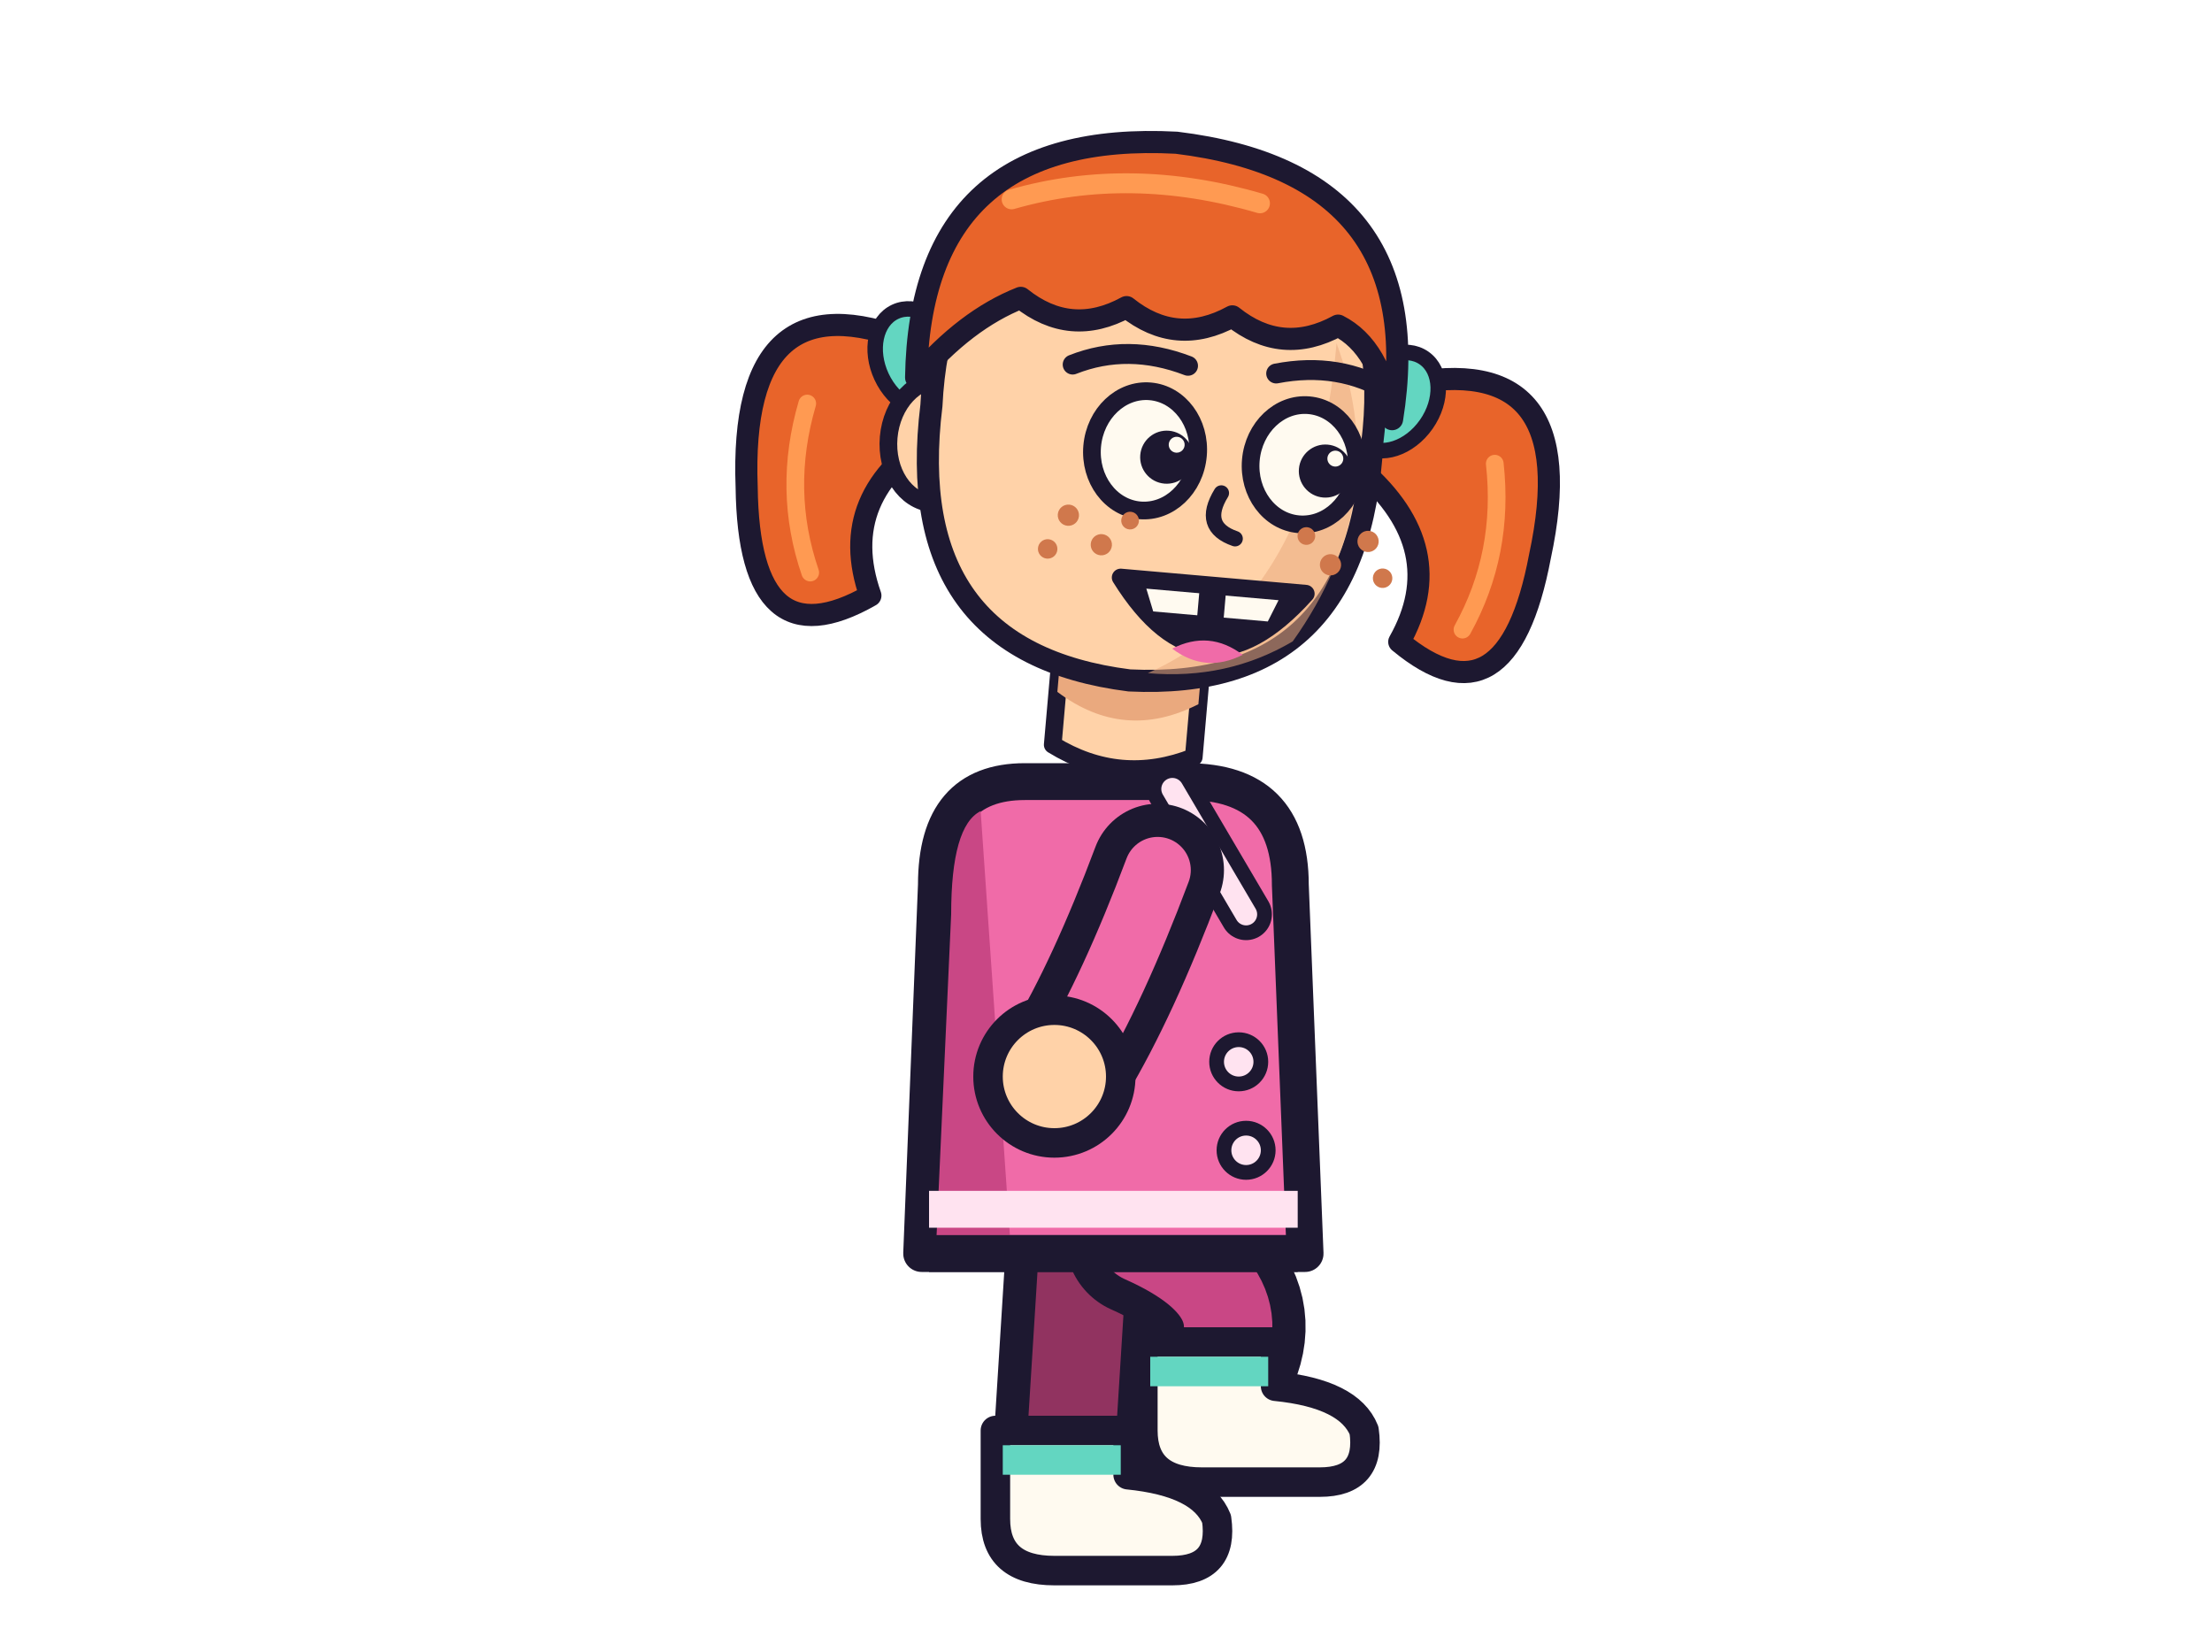
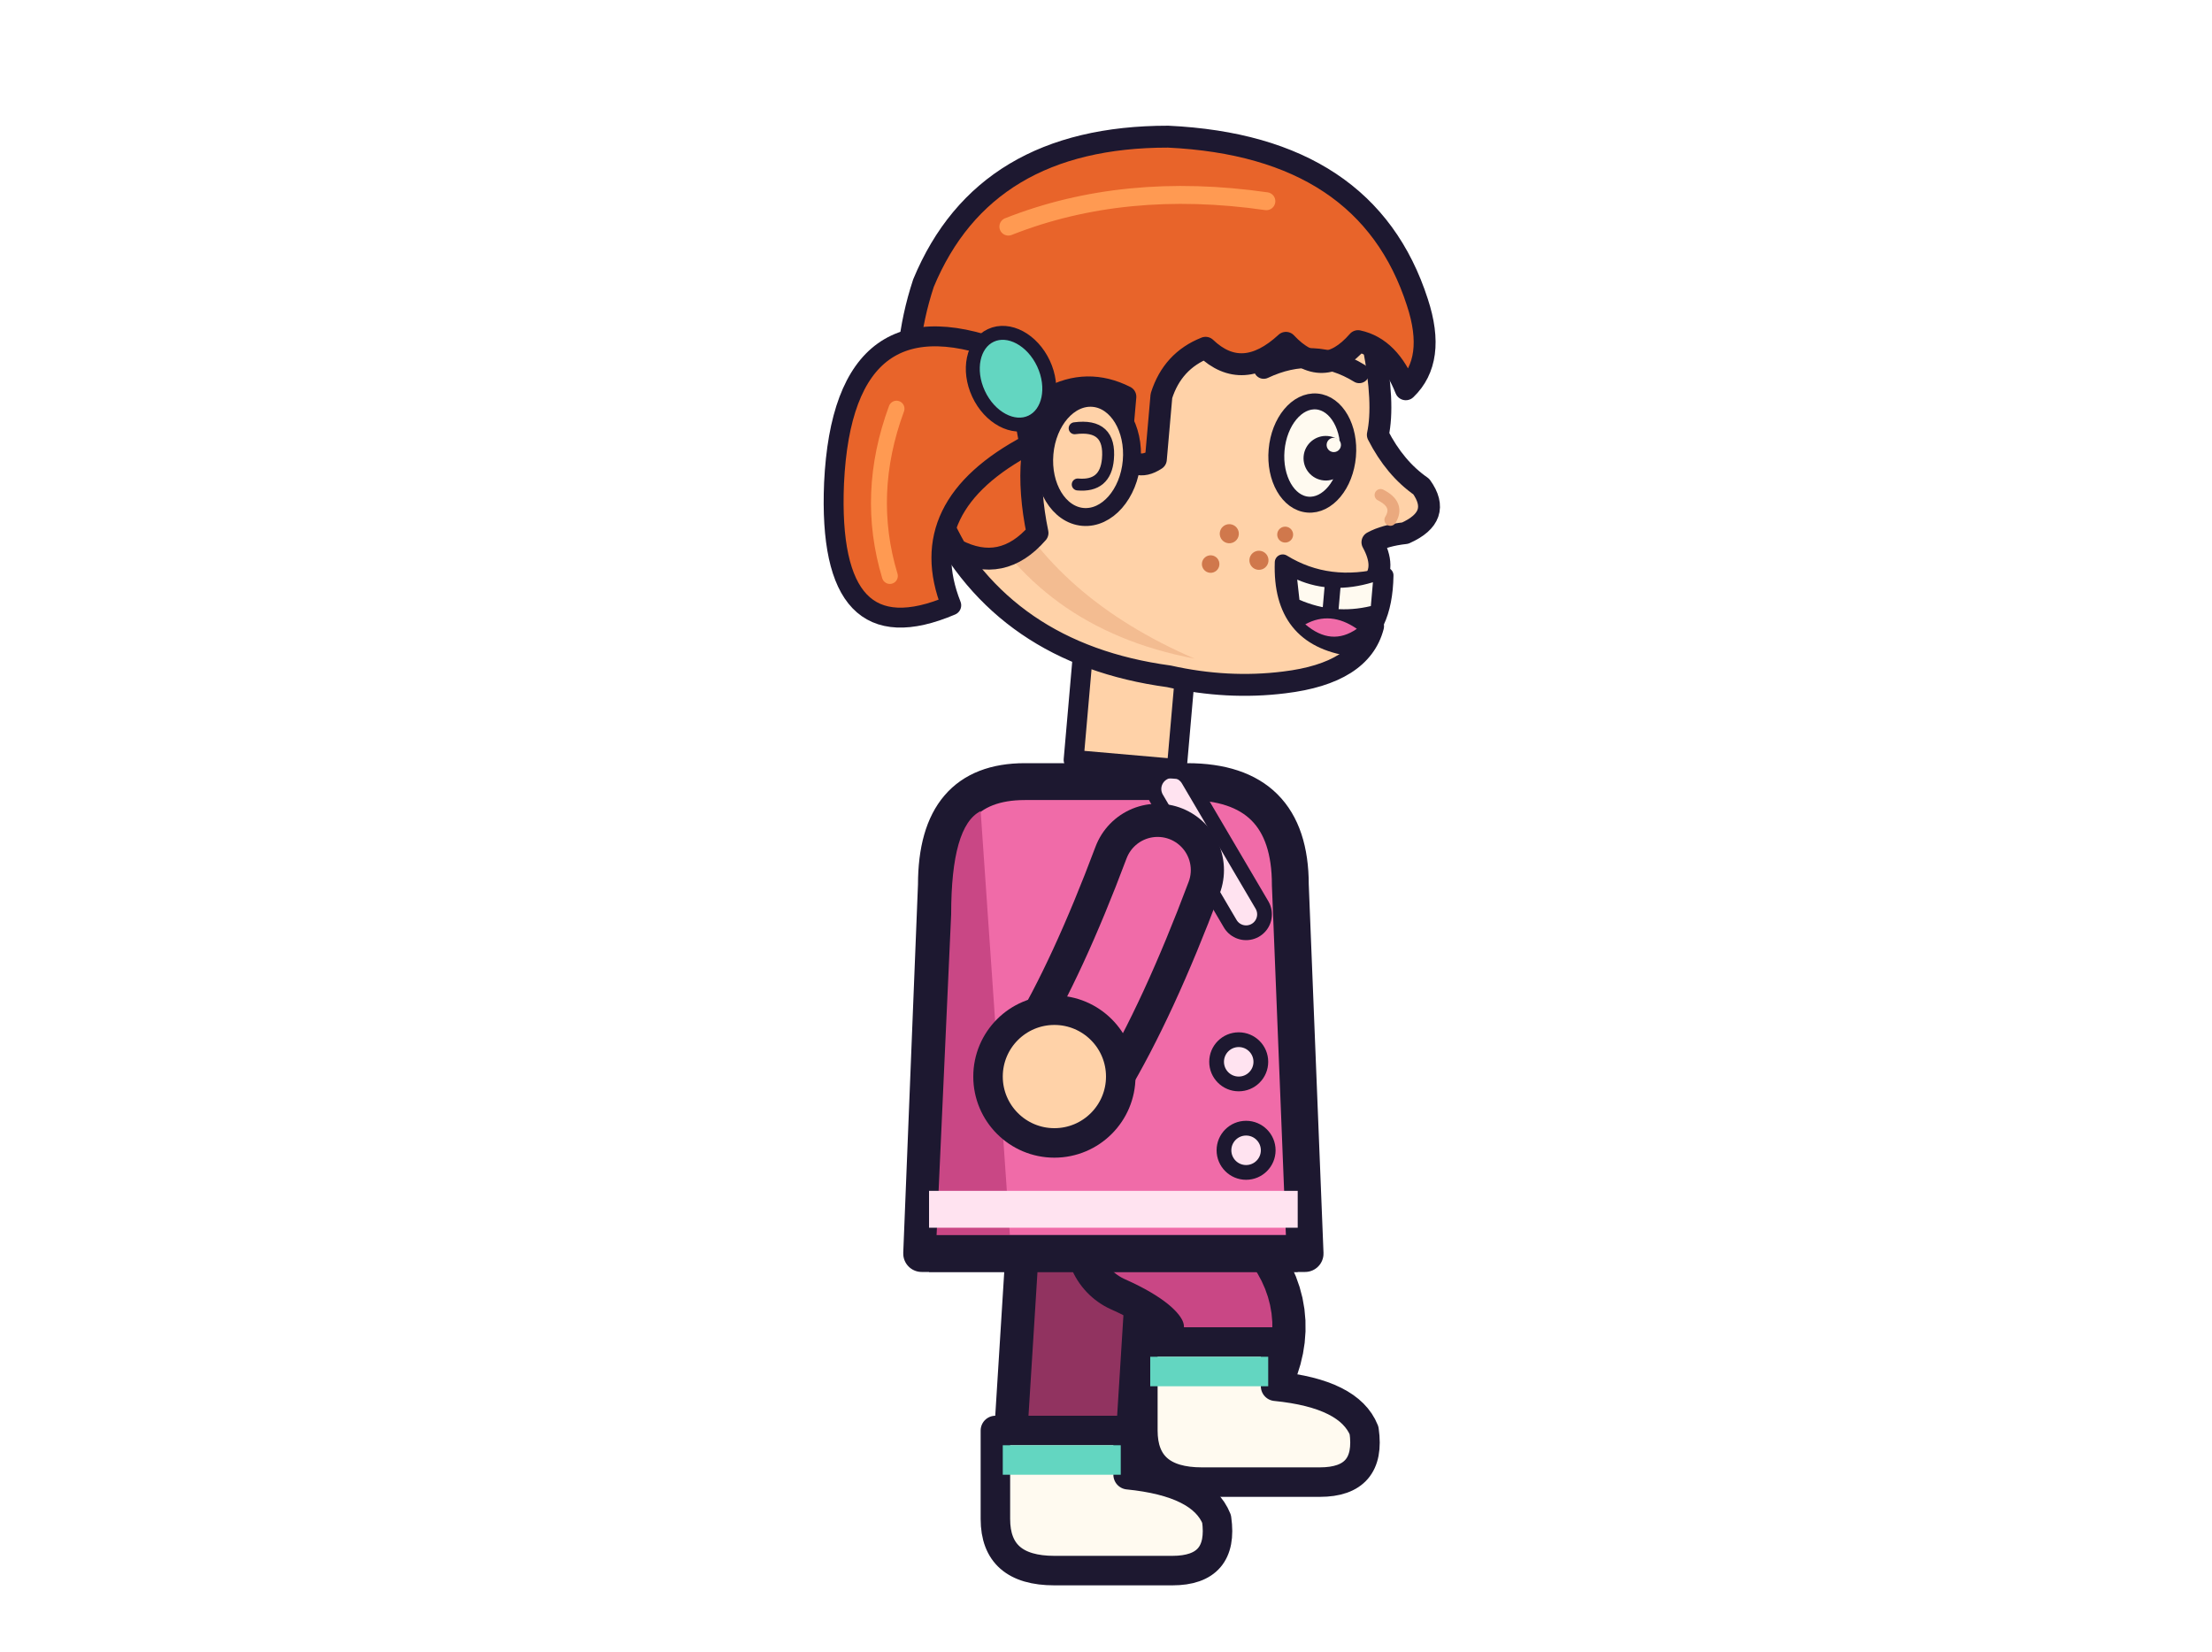
<svg xmlns="http://www.w3.org/2000/svg" viewBox="0 0 300 224" width="300" height="224">
  <g transform="translate(75 0)">
    <path d="M74 118 Q84 132 88 142" fill="none" stroke="#1d1830" stroke-width="18" stroke-linecap="round" stroke-linejoin="round" />
    <path d="M74 118 Q84 132 88 142" fill="none" stroke="#a84b76" stroke-width="9" stroke-linecap="round" stroke-linejoin="round" />
    <circle cx="88" cy="144" r="9" fill="#ffd2a8" stroke="#1d1830" stroke-width="4" />
    <path d="M72 168 L70 200" fill="none" stroke="#1d1830" stroke-width="21" stroke-linecap="round" stroke-linejoin="round" />
    <path d="M72 168 L70 200" fill="none" stroke="#913360" stroke-width="12" stroke-linecap="round" stroke-linejoin="round" />
    <path d="M80 168 Q98 176 88 188" fill="none" stroke="#1d1830" stroke-width="21" stroke-linecap="round" stroke-linejoin="round" />
    <path d="M80 168 Q98 176 88 188" fill="none" stroke="#c94785" stroke-width="12" stroke-linecap="round" stroke-linejoin="round" />
    <path d="M60 194 L60 206 Q60 213 68 213 L84 213 Q91 213 90 206 Q88 201 78 200 L78 194 Z" fill="#fffaf0" stroke="#1d1830" stroke-width="4" stroke-linejoin="round" />
    <path d="M61 198 L77 198" stroke="#63d6c1" stroke-width="4" />
    <path d="M80 182 L80 194 Q80 201 88 201 L104 201 Q111 201 110 194 Q108 189 98 188 L98 182 Z" fill="#fffaf0" stroke="#1d1830" stroke-width="4" stroke-linejoin="round" />
    <path d="M81 186 L97 186" stroke="#63d6c1" stroke-width="4" />
    <path d="M52 120 Q52 106 64 106 L86 106 Q100 106 100 120 L102 170 L50 170 Z" fill="#f06ba8" stroke="#1d1830" stroke-width="5" stroke-linejoin="round" />
    <path d="M58 110 Q54 112 54 124 L52 168 L62 168 Z" fill="#c94785" />
    <path d="M84 107 L94 124" fill="none" stroke="#1d1830" stroke-width="7" stroke-linecap="round" />
    <path d="M84 107 L94 124" fill="none" stroke="#ffe3f0" stroke-width="3" stroke-linecap="round" />
    <g fill="#ffe3f0" stroke="#1d1830" stroke-width="2">
      <circle cx="93" cy="144" r="3" />
      <circle cx="94" cy="156" r="3" />
    </g>
    <path d="M51 164 L101 164" stroke="#ffe3f0" stroke-width="5" />
    <path d="M51 170 L101 170" stroke="#1d1830" stroke-width="5" />
    <path d="M82 118 Q76 134 70 144" fill="none" stroke="#1d1830" stroke-width="18" stroke-linecap="round" stroke-linejoin="round" />
    <path d="M82 118 Q76 134 70 144" fill="none" stroke="#f06ba8" stroke-width="9" stroke-linecap="round" stroke-linejoin="round" />
    <circle cx="68" cy="146" r="9" fill="#ffd2a8" stroke="#1d1830" stroke-width="4" />
    <g transform="translate(21 -6) rotate(5 60 66) scale(0.6)">
-       <g>
-         <g fill="#e8642a" stroke="#1d1830" stroke-width="5" stroke-linejoin="round" stroke-linecap="round">
-           <path d="M44 92 Q4 80 10 128 Q14 168 40 150 Q30 128 52 112 Z" />
-           <path d="M156 92 Q196 80 190 128 Q186 168 160 150 Q170 128 148 112 Z" />
+       <g transform="translate(8 12) scale(0.9)">
+         <path d="M90 146 L90 190 L116 190 L116 146 Z" fill="#ffd2a8" stroke="#1d1830" stroke-width="5" stroke-linejoin="round" stroke-linecap="round" />
+         <path d="M93 150 L113 150 L113 162 Q102 168 93 160 Z" fill="#eaa97e" opacity="0.7" />
+         <path d="M112 167 Q70 165 50 132 Q36 100 50 70 Q70 40 104 40 Q146 42 156 80 Q160 94 159 102 Q164 110 171 114 Q177 121 168 126 Q163 127 160 129 Q164 135 161 139 Q158 144 162 150 Q160 162 141 166 Q127 169 112 167 Z" fill="#ffd2a8" stroke="#1d1830" stroke-width="5.5" stroke-linejoin="round" stroke-linecap="round" />
+         <path d="M58 126 Q78 158 118 162 Q82 150 66 124 Z" fill="#eaa97e" opacity="0.55" />
+         <path d="M161 117 Q166 119 164 123" fill="none" stroke="#eaa97e" stroke-width="3" stroke-linecap="round" />
+         <path d="M56 140 Q34 108 42 74 Q54 36 100 32 Q150 30 166 68 Q172 82 165 90 Q160 80 152 79 Q144 90 134 81 Q124 92 114 84 Q106 88 104 97 L104 113 Q99 117 95 111 L95 98 Q85 94 76 100 Q70 114 76 134 Q68 145 56 140 Z" fill="#e8642a" stroke="#1d1830" stroke-width="5.5" stroke-linejoin="round" stroke-linecap="round" />
+         <path d="M62 58 Q90 44 126 46" fill="none" stroke="#ff9a52" stroke-width="4.5" stroke-linecap="round" />
+         <g>
+           <ellipse cx="87" cy="114" rx="11" ry="15" fill="#ffd2a8" stroke="#1d1830" stroke-width="4.5" stroke-linejoin="round" stroke-linecap="round" />
+           <path d="M83 107 Q92 105 92 114 Q92 121 85 121" fill="none" stroke="#1d1830" stroke-width="3" stroke-linecap="round" />
        </g>
-         <path d="M22 108 Q18 128 26 146 M178 108 Q182 128 174 146" fill="none" stroke="#ff9a52" stroke-width="4" stroke-linecap="round" />
-         <g fill="#63d6c1" stroke="#1d1830" stroke-width="3.5" stroke-linejoin="round" stroke-linecap="round">
-           <ellipse cx="46" cy="96" rx="9" ry="12" transform="rotate(-30 46 96)" />
-           <ellipse cx="154" cy="96" rx="9" ry="12" transform="rotate(30 154 96)" />
+         <path d="M66 90 Q22 76 24 126 Q26 170 56 154 Q44 130 72 112 Z" fill="#e8642a" stroke="#1d1830" stroke-width="5" stroke-linejoin="round" stroke-linecap="round" />
+         <path d="M38 106 Q32 128 40 148" fill="none" stroke="#ff9a52" stroke-width="4" stroke-linecap="round" />
+         <ellipse cx="66" cy="96" rx="9" ry="12" transform="rotate(-30 66 96)" fill="#63d6c1" stroke="#1d1830" stroke-width="3.5" stroke-linejoin="round" stroke-linecap="round" />
+         <g>
+           <ellipse cx="143" cy="108" rx="9" ry="13" fill="#fffaf0" stroke="#1d1830" stroke-width="4" stroke-linejoin="round" stroke-linecap="round" />
+           <circle cx="146.5" cy="109" r="5.6" fill="#1d1830" />
+           <circle cx="148.2" cy="105.5" r="1.8" fill="#fffaf0" />
+         </g>
+         <path d="M129 88 Q141 81 153 87" fill="none" stroke="#1d1830" stroke-width="5" stroke-linejoin="round" stroke-linecap="round" />
+         <g fill="#d0784c">
+           <circle cx="124" cy="130" r="2.4" />
+           <circle cx="132" cy="136" r="2.4" />
+           <circle cx="120" cy="138" r="2.2" />
+           <circle cx="138" cy="129" r="2" />
        </g>
        <g>
-           <path d="M84 150 L84 180 Q100 188 116 180 L116 150 Z" fill="#ffd2a8" stroke="#1d1830" stroke-width="4" stroke-linejoin="round" stroke-linecap="round" />
-           <path d="M84 158 Q100 170 116 158 L116 168 Q100 178 84 168 Z" fill="#eaa97e" />
-         </g>
-         <ellipse cx="52" cy="114" rx="11" ry="14" fill="#ffd2a8" stroke="#1d1830" stroke-width="4" stroke-linejoin="round" stroke-linecap="round" />
-         <path d="M50 106 Q48 54 100 52 Q152 54 150 106 Q152 162 100 164 Q48 162 50 106 Z" fill="#ffd2a8" stroke="#1d1830" stroke-width="5" stroke-linejoin="round" stroke-linecap="round" />
-         <path d="M140 84 Q156 118 136 152 Q122 162 104 162 Q140 142 140 84 Z" fill="#eaa97e" opacity="0.55" />
-         <path d="M46 100 Q42 44 100 42 Q158 44 154 100 Q150 84 140 80 Q128 88 116 80 Q104 88 92 80 Q80 88 68 80 Q56 86 46 100 Z" fill="#e8642a" stroke="#1d1830" stroke-width="5" stroke-linejoin="round" stroke-linecap="round" />
-         <path d="M64 58 Q90 48 120 54" fill="none" stroke="#ff9a52" stroke-width="4.5" stroke-linecap="round" />
-         <g transform="translate(17 0)">
-           <g>
-             <ellipse cx="82" cy="112" rx="12" ry="13.5" fill="#fffaf0" stroke="#1d1830" stroke-width="4" stroke-linejoin="round" stroke-linecap="round" />
-             <ellipse cx="118" cy="112" rx="12" ry="13.5" fill="#fffaf0" stroke="#1d1830" stroke-width="4" stroke-linejoin="round" stroke-linecap="round" />
-             <circle cx="87" cy="113" r="6" fill="#1d1830" />
-             <circle cx="123" cy="113" r="6" fill="#1d1830" />
-             <circle cx="89" cy="110" r="1.8" fill="#fffaf0" />
-             <circle cx="125" cy="110" r="1.8" fill="#fffaf0" />
-           </g>
-           <path d="M64 94 Q76 88 90 92 M110 92 Q124 88 136 94" fill="none" stroke="#1d1830" stroke-width="4.5" stroke-linejoin="round" stroke-linecap="round" />
-           <g fill="#d0784c">
-             <circle cx="66" cy="128" r="2.4" />
-             <circle cx="74" cy="134" r="2.4" />
-             <circle cx="62" cy="136" r="2.2" />
-             <circle cx="80" cy="128" r="2" />
-             <circle cx="134" cy="128" r="2.4" />
-             <circle cx="126" cy="134" r="2.4" />
-             <circle cx="138" cy="136" r="2.2" />
-             <circle cx="120" cy="128" r="2" />
-           </g>
-           <path d="M100 120 Q96 128 104 130" fill="none" stroke="#1d1830" stroke-width="3.5" stroke-linejoin="round" stroke-linecap="round" />
-           <g>
-             <path d="M79 141 Q100 169 121 141 Z" fill="#1d1830" stroke="#1d1830" stroke-width="4" stroke-linejoin="round" stroke-linecap="round" />
-             <path d="M85 143 L115 143 L113 148 L87 148 Z" fill="#fffaf0" />
-             <rect x="97" y="142" width="6" height="7" fill="#1d1830" />
-             <path d="M92 156 Q100 151 108 156 Q100 161 92 156 Z" fill="#f06ba8" />
-           </g>
+           <path d="M164 137 Q150 142 138 136 Q139 155 157 156 Q165 151 164 137 Z" fill="#1d1830" stroke="#1d1830" stroke-width="4" stroke-linejoin="round" stroke-linecap="round" />
+           <path d="M161 139 Q151 143 142 140 L143 145 Q152 148 161 145 Z" fill="#fffaf0" />
+           <path d="M151 141 L151 147" stroke="#1d1830" stroke-width="4" />
+           <path d="M145 151 Q151 147 158 151 Q152 156 145 151 Z" fill="#f06ba8" />
        </g>
      </g>
    </g>
  </g>
</svg>
